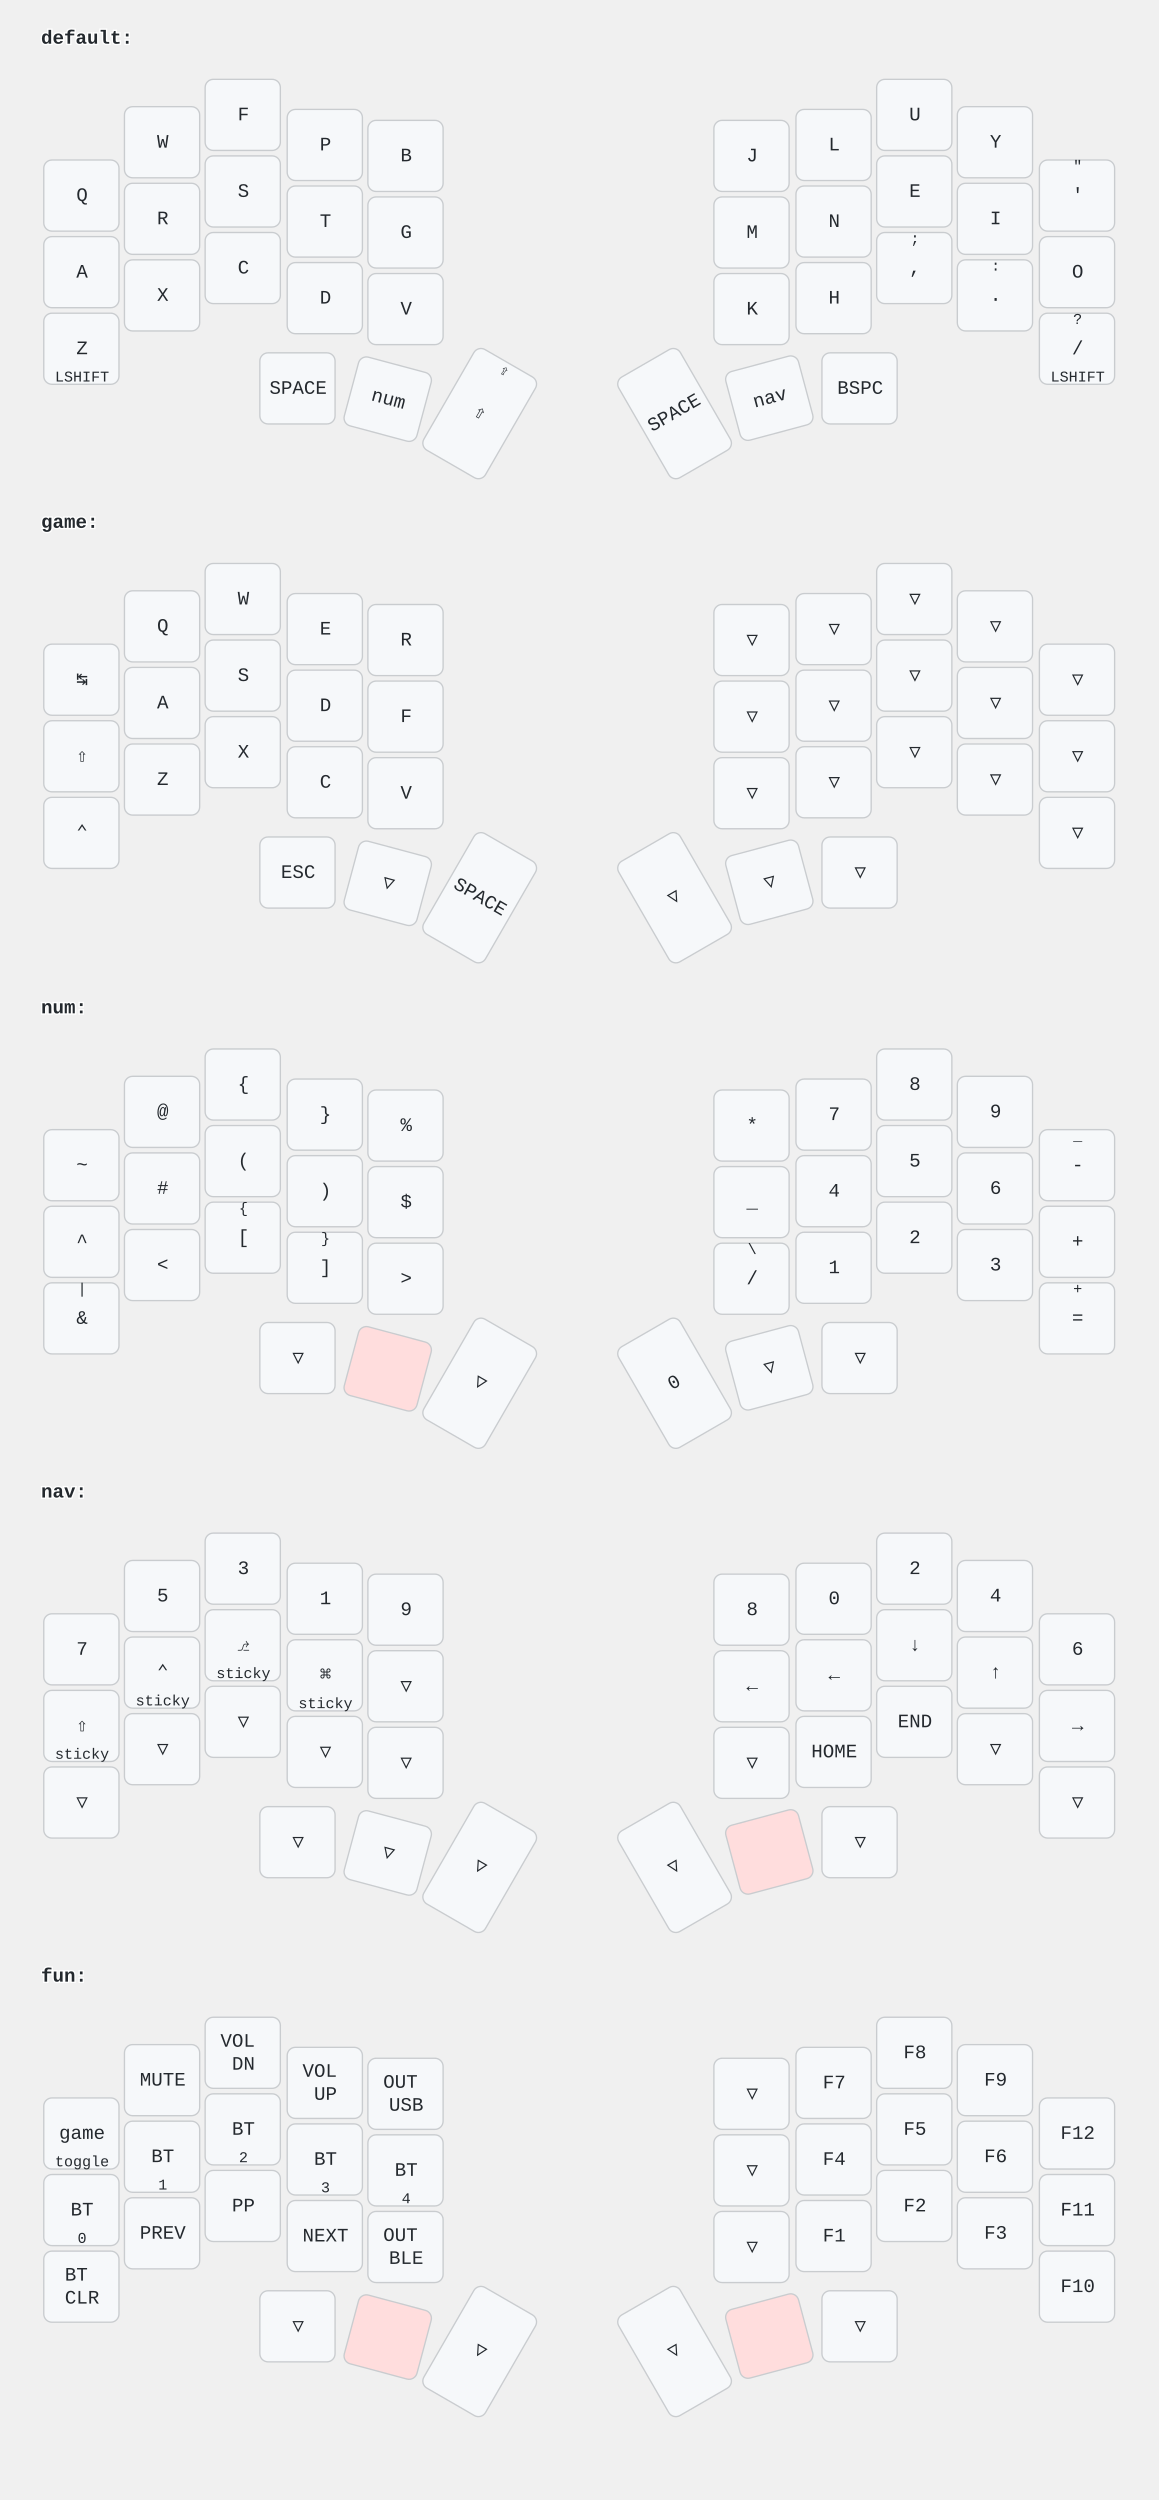
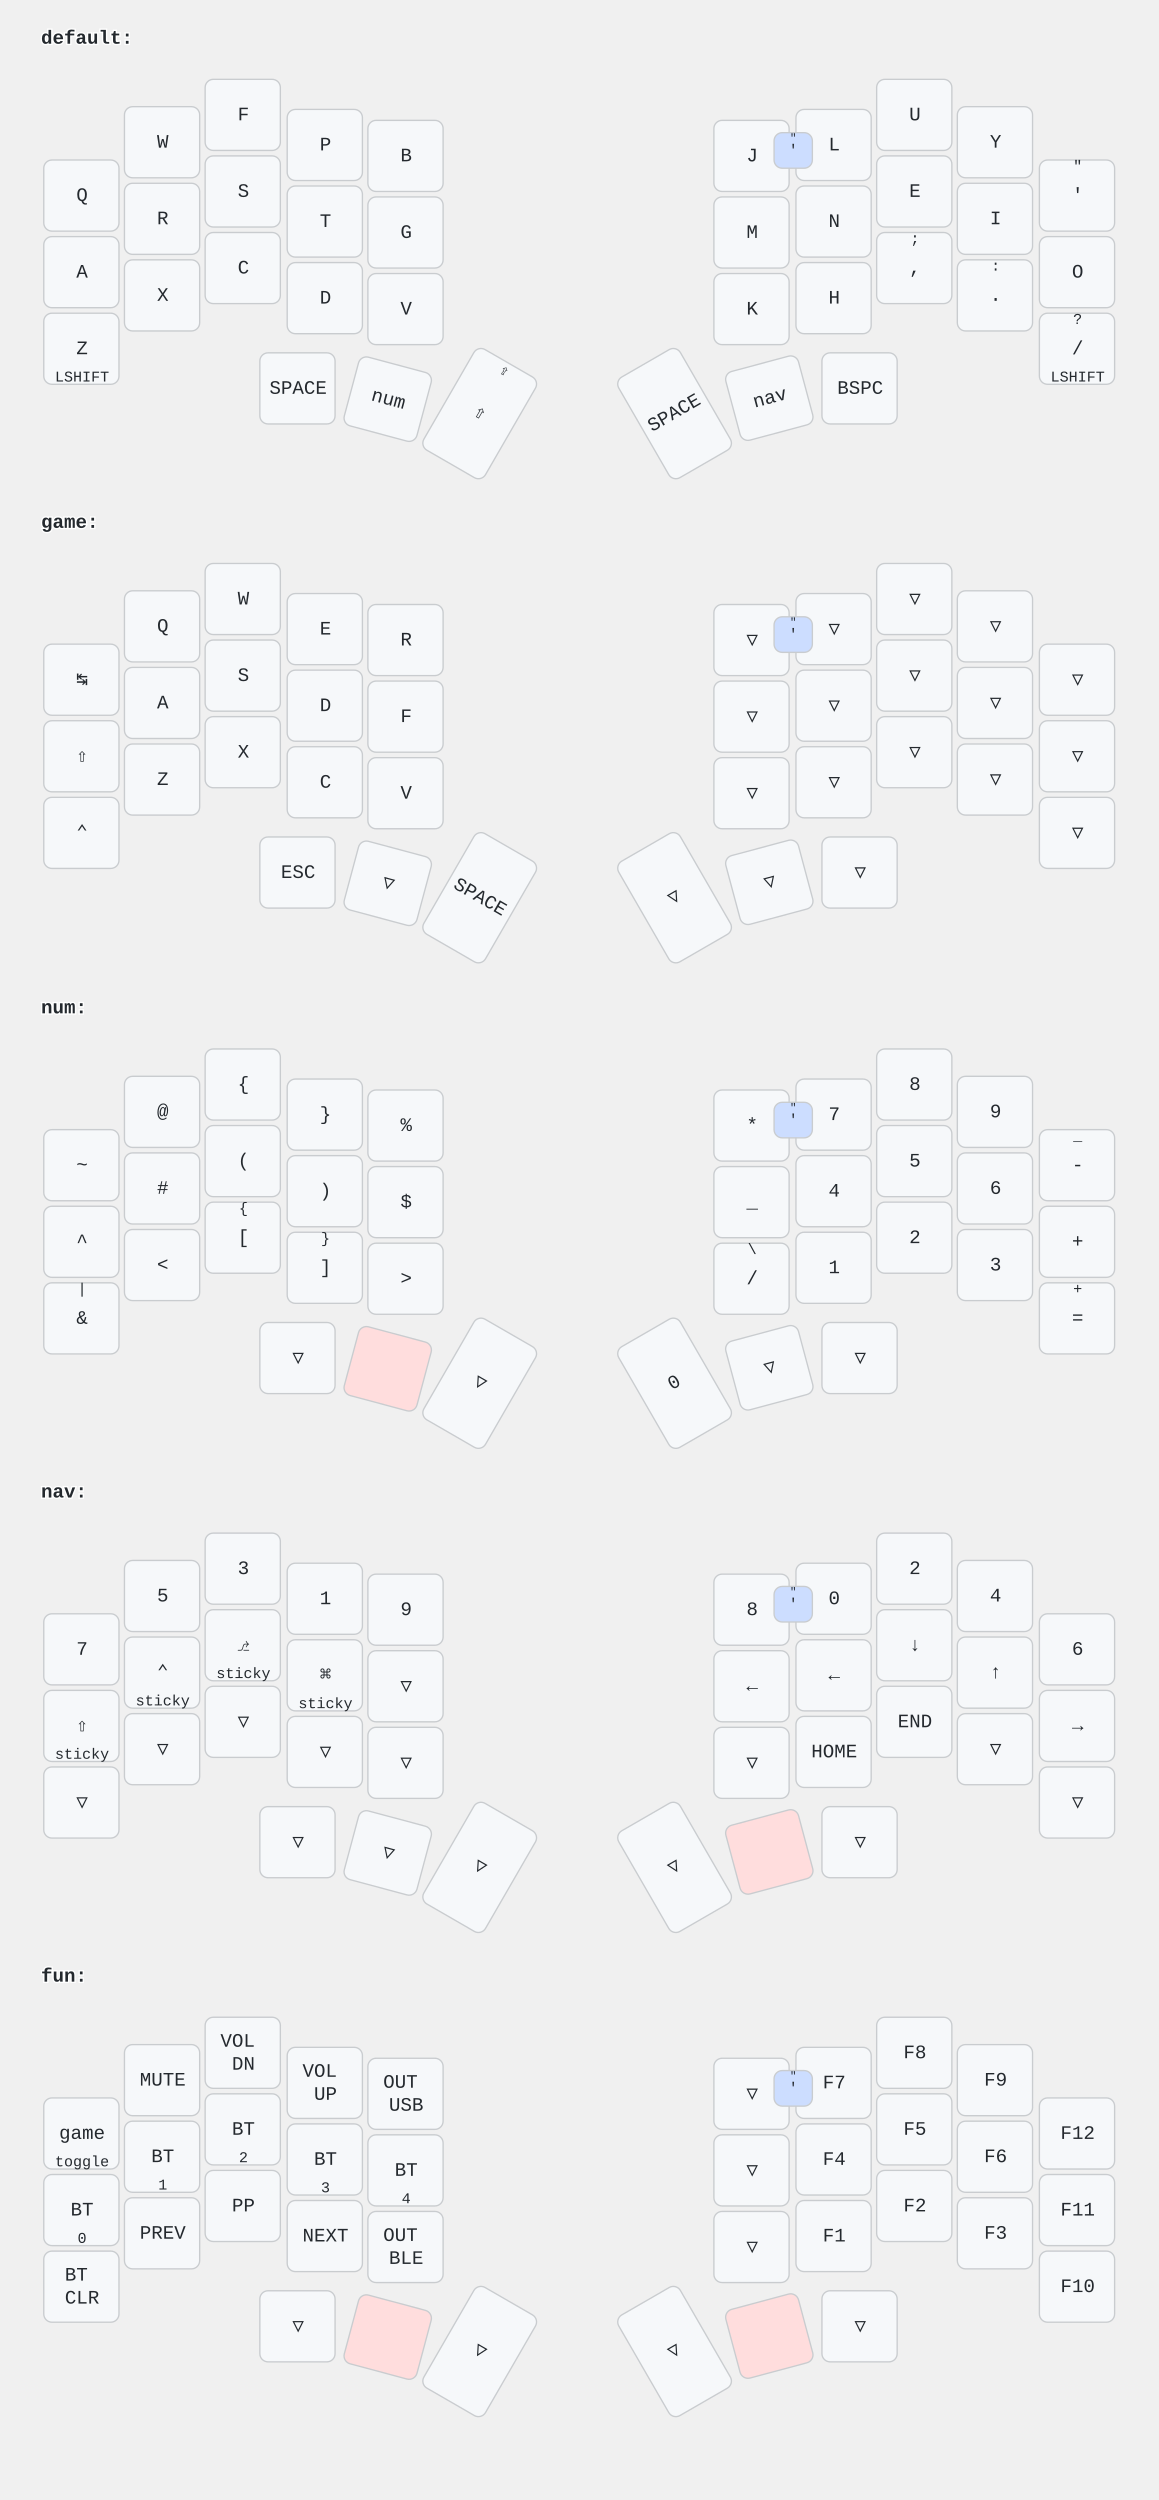
<svg xmlns="http://www.w3.org/2000/svg" width="847" height="1828" viewBox="0 0 847 1828" class="keymap">
  <style>/* font and background color specifications */
svg {
    font-family: SFMono-Regular,Consolas,Liberation Mono,Menlo,monospace;
    font-size: 14px;
    font-kerning: normal;
    text-rendering: optimizeLegibility;
    fill: #24292e;
}

/* default key styling */
rect {
    fill: #f6f8fa;
    stroke: #c9cccf;
    stroke-width: 1;
}

/* color accent for combo boxes */
rect.combo {
    fill: #cdf;
}

/* color accent for held keys */
rect.held, rect.combo.held {
    fill: #fdd;
}

/* color accent for ghost (optional) keys */
rect.ghost, rect.combo.ghost {
    fill: #ddd;
}

text {
    text-anchor: middle;
    dominant-baseline: middle;
}

/* styling for layer labels */
text.label {
    font-weight: bold;
    text-anchor: start;
    stroke: white;
    stroke-width: 2;
    paint-order: stroke;
}

/* styling for combo tap, and key hold/shifted label text */
text.combo, text.hold, text.shifted {
    font-size: 11px;
}

text.hold {
    text-anchor: middle;
    dominant-baseline: auto;
}

text.shifted {
    text-anchor: middle;
    dominant-baseline: hanging;
}

/* styling for hold/shifted label text in combo box */
text.combo.hold, text.combo.shifted {
    font-size: 8px;
}

/* styling for combo dendrons */
path {
    stroke-width: 1;
    stroke: gray;
    fill: none;
}
</style>
  <g transform="translate(30, 0)" class="layer-default">
    <text x="0" y="28" class="label" id="default">default:</text>
    <g transform="translate(0, 56)">
      <g transform="translate(30, 87)" class="key keypos-0">
        <rect rx="6" ry="6" x="-28" y="-26" width="55" height="52" class="key" />
        <text x="0" y="0" class="key tap">Q</text>
      </g>
      <g transform="translate(89, 48)" class="key keypos-1">
        <rect rx="6" ry="6" x="-28" y="-26" width="55" height="52" class="key" />
        <text x="0" y="0" class="key tap">W</text>
      </g>
      <g transform="translate(148, 28)" class="key keypos-2">
        <rect rx="6" ry="6" x="-28" y="-26" width="55" height="52" class="key" />
        <text x="0" y="0" class="key tap">F</text>
      </g>
      <g transform="translate(208, 50)" class="key keypos-3">
        <rect rx="6" ry="6" x="-28" y="-26" width="55" height="52" class="key" />
        <text x="0" y="0" class="key tap">P</text>
      </g>
      <g transform="translate(267, 58)" class="key keypos-4">
        <rect rx="6" ry="6" x="-28" y="-26" width="55" height="52" class="key" />
        <text x="0" y="0" class="key tap">B</text>
      </g>
      <g transform="translate(520, 58)" class="key keypos-5">
        <rect rx="6" ry="6" x="-28" y="-26" width="55" height="52" class="key" />
        <text x="0" y="0" class="key tap">J</text>
      </g>
      <g transform="translate(580, 50)" class="key keypos-6">
        <rect rx="6" ry="6" x="-28" y="-26" width="55" height="52" class="key" />
        <text x="0" y="0" class="key tap">L</text>
      </g>
      <g transform="translate(639, 28)" class="key keypos-7">
        <rect rx="6" ry="6" x="-28" y="-26" width="55" height="52" class="key" />
        <text x="0" y="0" class="key tap">U</text>
      </g>
      <g transform="translate(698, 48)" class="key keypos-8">
        <rect rx="6" ry="6" x="-28" y="-26" width="55" height="52" class="key" />
        <text x="0" y="0" class="key tap">Y</text>
      </g>
      <g transform="translate(758, 87)" class="key keypos-9">
        <rect rx="6" ry="6" x="-28" y="-26" width="55" height="52" class="key" />
        <text x="0" y="0" class="key tap">'</text>
        <text x="0" y="-24" class="key shifted">"</text>
      </g>
      <g transform="translate(30, 143)" class="key keypos-10">
        <rect rx="6" ry="6" x="-28" y="-26" width="55" height="52" class="key" />
        <text x="0" y="0" class="key tap">A</text>
      </g>
      <g transform="translate(89, 104)" class="key keypos-11">
        <rect rx="6" ry="6" x="-28" y="-26" width="55" height="52" class="key" />
        <text x="0" y="0" class="key tap">R</text>
      </g>
      <g transform="translate(148, 84)" class="key keypos-12">
        <rect rx="6" ry="6" x="-28" y="-26" width="55" height="52" class="key" />
        <text x="0" y="0" class="key tap">S</text>
      </g>
      <g transform="translate(208, 106)" class="key keypos-13">
        <rect rx="6" ry="6" x="-28" y="-26" width="55" height="52" class="key" />
        <text x="0" y="0" class="key tap">T</text>
      </g>
      <g transform="translate(267, 114)" class="key keypos-14">
        <rect rx="6" ry="6" x="-28" y="-26" width="55" height="52" class="key" />
        <text x="0" y="0" class="key tap">G</text>
      </g>
      <g transform="translate(520, 114)" class="key keypos-15">
        <rect rx="6" ry="6" x="-28" y="-26" width="55" height="52" class="key" />
        <text x="0" y="0" class="key tap">M</text>
      </g>
      <g transform="translate(580, 106)" class="key keypos-16">
        <rect rx="6" ry="6" x="-28" y="-26" width="55" height="52" class="key" />
        <text x="0" y="0" class="key tap">N</text>
      </g>
      <g transform="translate(639, 84)" class="key keypos-17">
        <rect rx="6" ry="6" x="-28" y="-26" width="55" height="52" class="key" />
        <text x="0" y="0" class="key tap">E</text>
      </g>
      <g transform="translate(698, 104)" class="key keypos-18">
        <rect rx="6" ry="6" x="-28" y="-26" width="55" height="52" class="key" />
        <text x="0" y="0" class="key tap">I</text>
      </g>
      <g transform="translate(758, 143)" class="key keypos-19">
        <rect rx="6" ry="6" x="-28" y="-26" width="55" height="52" class="key" />
        <text x="0" y="0" class="key tap">O</text>
      </g>
      <g transform="translate(30, 199)" class="key keypos-20">
        <rect rx="6" ry="6" x="-28" y="-26" width="55" height="52" class="key" />
        <text x="0" y="0" class="key tap">Z</text>
        <text x="0" y="24" class="key hold">LSHIFT</text>
      </g>
      <g transform="translate(89, 160)" class="key keypos-21">
        <rect rx="6" ry="6" x="-28" y="-26" width="55" height="52" class="key" />
        <text x="0" y="0" class="key tap">X</text>
      </g>
      <g transform="translate(148, 140)" class="key keypos-22">
        <rect rx="6" ry="6" x="-28" y="-26" width="55" height="52" class="key" />
        <text x="0" y="0" class="key tap">C</text>
      </g>
      <g transform="translate(208, 162)" class="key keypos-23">
        <rect rx="6" ry="6" x="-28" y="-26" width="55" height="52" class="key" />
        <text x="0" y="0" class="key tap">D</text>
      </g>
      <g transform="translate(267, 170)" class="key keypos-24">
        <rect rx="6" ry="6" x="-28" y="-26" width="55" height="52" class="key" />
        <text x="0" y="0" class="key tap">V</text>
      </g>
      <g transform="translate(520, 170)" class="key keypos-25">
        <rect rx="6" ry="6" x="-28" y="-26" width="55" height="52" class="key" />
        <text x="0" y="0" class="key tap">K</text>
      </g>
      <g transform="translate(580, 162)" class="key keypos-26">
        <rect rx="6" ry="6" x="-28" y="-26" width="55" height="52" class="key" />
        <text x="0" y="0" class="key tap">H</text>
      </g>
      <g transform="translate(639, 140)" class="key keypos-27">
        <rect rx="6" ry="6" x="-28" y="-26" width="55" height="52" class="key" />
        <text x="0" y="0" class="key tap">,</text>
        <text x="0" y="-24" class="key shifted">;</text>
      </g>
      <g transform="translate(698, 160)" class="key keypos-28">
        <rect rx="6" ry="6" x="-28" y="-26" width="55" height="52" class="key" />
        <text x="0" y="0" class="key tap">.</text>
        <text x="0" y="-24" class="key shifted">:</text>
      </g>
      <g transform="translate(758, 199)" class="key keypos-29">
        <rect rx="6" ry="6" x="-28" y="-26" width="55" height="52" class="key" />
        <text x="0" y="0" class="key tap">/</text>
        <text x="0" y="24" class="key hold">LSHIFT</text>
        <text x="0" y="-24" class="key shifted">?</text>
      </g>
      <g transform="translate(188, 228)" class="key keypos-30">
        <rect rx="6" ry="6" x="-28" y="-26" width="55" height="52" class="key" />
        <text x="0" y="0" class="key tap">SPACE</text>
      </g>
      <g transform="translate(254, 236) rotate(15.0)" class="key keypos-31">
        <rect rx="6" ry="6" x="-28" y="-26" width="55" height="52" class="key" />
        <a href="#num">
          <text x="0" y="0" class="key tap layer-activator">num</text>
        </a>
      </g>
      <g transform="translate(321, 246) rotate(30.0)" class="key keypos-32">
        <rect rx="6" ry="6" x="-26" y="-42" width="52" height="85" class="key" />
        <text x="0" y="0" class="key tap">⇧</text>
        <text x="0" y="-40" class="key shifted">⇪</text>
      </g>
      <g transform="translate(463, 246) rotate(-30.0)" class="key keypos-33">
        <rect rx="6" ry="6" x="-26" y="-42" width="52" height="85" class="key" />
        <text x="0" y="0" class="key tap">SPACE</text>
      </g>
      <g transform="translate(533, 235) rotate(-15.0)" class="key keypos-34">
        <rect rx="6" ry="6" x="-28" y="-26" width="55" height="52" class="key" />
        <a href="#nav">
          <text x="0" y="0" class="key tap layer-activator">nav</text>
        </a>
      </g>
      <g transform="translate(599, 228)" class="key keypos-35">
        <rect rx="6" ry="6" x="-28" y="-26" width="55" height="52" class="key" />
        <text x="0" y="0" class="key tap">BSPC</text>
      </g>
+       <g class="combo combopos-0">
+         <rect rx="6" ry="6" x="536" y="41" width="28" height="26" class="combo" />
+         <text x="550" y="54" class="combo tap">'</text>
+         <text x="550" y="43" class="combo shifted">"</text>
+       </g>
    </g>
  </g>
  <g transform="translate(30, 354)" class="layer-game">
    <text x="0" y="28" class="label" id="game">game:</text>
    <g transform="translate(0, 56)">
      <g transform="translate(30, 87)" class="key keypos-0">
        <rect rx="6" ry="6" x="-28" y="-26" width="55" height="52" class="key" />
        <text x="0" y="0" class="key tap">↹</text>
      </g>
      <g transform="translate(89, 48)" class="key keypos-1">
        <rect rx="6" ry="6" x="-28" y="-26" width="55" height="52" class="key" />
        <text x="0" y="0" class="key tap">Q</text>
      </g>
      <g transform="translate(148, 28)" class="key keypos-2">
        <rect rx="6" ry="6" x="-28" y="-26" width="55" height="52" class="key" />
        <text x="0" y="0" class="key tap">W</text>
      </g>
      <g transform="translate(208, 50)" class="key keypos-3">
        <rect rx="6" ry="6" x="-28" y="-26" width="55" height="52" class="key" />
        <text x="0" y="0" class="key tap">E</text>
      </g>
      <g transform="translate(267, 58)" class="key keypos-4">
        <rect rx="6" ry="6" x="-28" y="-26" width="55" height="52" class="key" />
        <text x="0" y="0" class="key tap">R</text>
      </g>
      <g transform="translate(520, 58)" class="key trans keypos-5">
        <rect rx="6" ry="6" x="-28" y="-26" width="55" height="52" class="key trans" />
        <text x="0" y="0" class="key trans tap">▽</text>
      </g>
      <g transform="translate(580, 50)" class="key trans keypos-6">
        <rect rx="6" ry="6" x="-28" y="-26" width="55" height="52" class="key trans" />
        <text x="0" y="0" class="key trans tap">▽</text>
      </g>
      <g transform="translate(639, 28)" class="key trans keypos-7">
        <rect rx="6" ry="6" x="-28" y="-26" width="55" height="52" class="key trans" />
        <text x="0" y="0" class="key trans tap">▽</text>
      </g>
      <g transform="translate(698, 48)" class="key trans keypos-8">
        <rect rx="6" ry="6" x="-28" y="-26" width="55" height="52" class="key trans" />
        <text x="0" y="0" class="key trans tap">▽</text>
      </g>
      <g transform="translate(758, 87)" class="key trans keypos-9">
        <rect rx="6" ry="6" x="-28" y="-26" width="55" height="52" class="key trans" />
        <text x="0" y="0" class="key trans tap">▽</text>
      </g>
      <g transform="translate(30, 143)" class="key keypos-10">
        <rect rx="6" ry="6" x="-28" y="-26" width="55" height="52" class="key" />
        <text x="0" y="0" class="key tap">⇧</text>
      </g>
      <g transform="translate(89, 104)" class="key keypos-11">
        <rect rx="6" ry="6" x="-28" y="-26" width="55" height="52" class="key" />
        <text x="0" y="0" class="key tap">A</text>
      </g>
      <g transform="translate(148, 84)" class="key keypos-12">
        <rect rx="6" ry="6" x="-28" y="-26" width="55" height="52" class="key" />
        <text x="0" y="0" class="key tap">S</text>
      </g>
      <g transform="translate(208, 106)" class="key keypos-13">
        <rect rx="6" ry="6" x="-28" y="-26" width="55" height="52" class="key" />
        <text x="0" y="0" class="key tap">D</text>
      </g>
      <g transform="translate(267, 114)" class="key keypos-14">
        <rect rx="6" ry="6" x="-28" y="-26" width="55" height="52" class="key" />
        <text x="0" y="0" class="key tap">F</text>
      </g>
      <g transform="translate(520, 114)" class="key trans keypos-15">
        <rect rx="6" ry="6" x="-28" y="-26" width="55" height="52" class="key trans" />
        <text x="0" y="0" class="key trans tap">▽</text>
      </g>
      <g transform="translate(580, 106)" class="key trans keypos-16">
        <rect rx="6" ry="6" x="-28" y="-26" width="55" height="52" class="key trans" />
        <text x="0" y="0" class="key trans tap">▽</text>
      </g>
      <g transform="translate(639, 84)" class="key trans keypos-17">
        <rect rx="6" ry="6" x="-28" y="-26" width="55" height="52" class="key trans" />
        <text x="0" y="0" class="key trans tap">▽</text>
      </g>
      <g transform="translate(698, 104)" class="key trans keypos-18">
        <rect rx="6" ry="6" x="-28" y="-26" width="55" height="52" class="key trans" />
        <text x="0" y="0" class="key trans tap">▽</text>
      </g>
      <g transform="translate(758, 143)" class="key trans keypos-19">
        <rect rx="6" ry="6" x="-28" y="-26" width="55" height="52" class="key trans" />
        <text x="0" y="0" class="key trans tap">▽</text>
      </g>
      <g transform="translate(30, 199)" class="key keypos-20">
        <rect rx="6" ry="6" x="-28" y="-26" width="55" height="52" class="key" />
        <text x="0" y="0" class="key tap">⌃</text>
      </g>
      <g transform="translate(89, 160)" class="key keypos-21">
        <rect rx="6" ry="6" x="-28" y="-26" width="55" height="52" class="key" />
        <text x="0" y="0" class="key tap">Z</text>
      </g>
      <g transform="translate(148, 140)" class="key keypos-22">
        <rect rx="6" ry="6" x="-28" y="-26" width="55" height="52" class="key" />
        <text x="0" y="0" class="key tap">X</text>
      </g>
      <g transform="translate(208, 162)" class="key keypos-23">
        <rect rx="6" ry="6" x="-28" y="-26" width="55" height="52" class="key" />
        <text x="0" y="0" class="key tap">C</text>
      </g>
      <g transform="translate(267, 170)" class="key keypos-24">
        <rect rx="6" ry="6" x="-28" y="-26" width="55" height="52" class="key" />
        <text x="0" y="0" class="key tap">V</text>
      </g>
      <g transform="translate(520, 170)" class="key trans keypos-25">
        <rect rx="6" ry="6" x="-28" y="-26" width="55" height="52" class="key trans" />
        <text x="0" y="0" class="key trans tap">▽</text>
      </g>
      <g transform="translate(580, 162)" class="key trans keypos-26">
        <rect rx="6" ry="6" x="-28" y="-26" width="55" height="52" class="key trans" />
        <text x="0" y="0" class="key trans tap">▽</text>
      </g>
      <g transform="translate(639, 140)" class="key trans keypos-27">
        <rect rx="6" ry="6" x="-28" y="-26" width="55" height="52" class="key trans" />
        <text x="0" y="0" class="key trans tap">▽</text>
      </g>
      <g transform="translate(698, 160)" class="key trans keypos-28">
        <rect rx="6" ry="6" x="-28" y="-26" width="55" height="52" class="key trans" />
        <text x="0" y="0" class="key trans tap">▽</text>
      </g>
      <g transform="translate(758, 199)" class="key trans keypos-29">
        <rect rx="6" ry="6" x="-28" y="-26" width="55" height="52" class="key trans" />
        <text x="0" y="0" class="key trans tap">▽</text>
      </g>
      <g transform="translate(188, 228)" class="key keypos-30">
        <rect rx="6" ry="6" x="-28" y="-26" width="55" height="52" class="key" />
        <text x="0" y="0" class="key tap">ESC</text>
      </g>
      <g transform="translate(254, 236) rotate(15.0)" class="key trans keypos-31">
        <rect rx="6" ry="6" x="-28" y="-26" width="55" height="52" class="key trans" />
        <text x="0" y="0" class="key trans tap">▽</text>
      </g>
      <g transform="translate(321, 246) rotate(30.0)" class="key keypos-32">
        <rect rx="6" ry="6" x="-26" y="-42" width="52" height="85" class="key" />
        <text x="0" y="0" class="key tap">SPACE</text>
      </g>
      <g transform="translate(463, 246) rotate(-30.0)" class="key trans keypos-33">
        <rect rx="6" ry="6" x="-26" y="-42" width="52" height="85" class="key trans" />
        <text x="0" y="0" class="key trans tap">▽</text>
      </g>
      <g transform="translate(533, 235) rotate(-15.0)" class="key trans keypos-34">
        <rect rx="6" ry="6" x="-28" y="-26" width="55" height="52" class="key trans" />
        <text x="0" y="0" class="key trans tap">▽</text>
      </g>
      <g transform="translate(599, 228)" class="key trans keypos-35">
        <rect rx="6" ry="6" x="-28" y="-26" width="55" height="52" class="key trans" />
        <text x="0" y="0" class="key trans tap">▽</text>
      </g>
+       <g class="combo combopos-0">
+         <rect rx="6" ry="6" x="536" y="41" width="28" height="26" class="combo" />
+         <text x="550" y="54" class="combo tap">'</text>
+         <text x="550" y="43" class="combo shifted">"</text>
+       </g>
    </g>
  </g>
  <g transform="translate(30, 709)" class="layer-num">
    <text x="0" y="28" class="label" id="num">num:</text>
    <g transform="translate(0, 56)">
      <g transform="translate(30, 87)" class="key keypos-0">
        <rect rx="6" ry="6" x="-28" y="-26" width="55" height="52" class="key" />
        <text x="0" y="0" class="key tap">~</text>
      </g>
      <g transform="translate(89, 48)" class="key keypos-1">
        <rect rx="6" ry="6" x="-28" y="-26" width="55" height="52" class="key" />
        <text x="0" y="0" class="key tap">@</text>
      </g>
      <g transform="translate(148, 28)" class="key keypos-2">
        <rect rx="6" ry="6" x="-28" y="-26" width="55" height="52" class="key" />
        <text x="0" y="0" class="key tap">{</text>
      </g>
      <g transform="translate(208, 50)" class="key keypos-3">
        <rect rx="6" ry="6" x="-28" y="-26" width="55" height="52" class="key" />
        <text x="0" y="0" class="key tap">}</text>
      </g>
      <g transform="translate(267, 58)" class="key keypos-4">
        <rect rx="6" ry="6" x="-28" y="-26" width="55" height="52" class="key" />
        <text x="0" y="0" class="key tap">%</text>
      </g>
      <g transform="translate(520, 58)" class="key keypos-5">
        <rect rx="6" ry="6" x="-28" y="-26" width="55" height="52" class="key" />
        <text x="0" y="0" class="key tap">*</text>
      </g>
      <g transform="translate(580, 50)" class="key keypos-6">
        <rect rx="6" ry="6" x="-28" y="-26" width="55" height="52" class="key" />
        <text x="0" y="0" class="key tap">7</text>
      </g>
      <g transform="translate(639, 28)" class="key keypos-7">
        <rect rx="6" ry="6" x="-28" y="-26" width="55" height="52" class="key" />
        <text x="0" y="0" class="key tap">8</text>
      </g>
      <g transform="translate(698, 48)" class="key keypos-8">
        <rect rx="6" ry="6" x="-28" y="-26" width="55" height="52" class="key" />
        <text x="0" y="0" class="key tap">9</text>
      </g>
      <g transform="translate(758, 87)" class="key keypos-9">
        <rect rx="6" ry="6" x="-28" y="-26" width="55" height="52" class="key" />
        <text x="0" y="0" class="key tap">-</text>
        <text x="0" y="-24" class="key shifted">_</text>
      </g>
      <g transform="translate(30, 143)" class="key keypos-10">
        <rect rx="6" ry="6" x="-28" y="-26" width="55" height="52" class="key" />
        <text x="0" y="0" class="key tap">^</text>
      </g>
      <g transform="translate(89, 104)" class="key keypos-11">
        <rect rx="6" ry="6" x="-28" y="-26" width="55" height="52" class="key" />
        <text x="0" y="0" class="key tap">#</text>
      </g>
      <g transform="translate(148, 84)" class="key keypos-12">
        <rect rx="6" ry="6" x="-28" y="-26" width="55" height="52" class="key" />
        <text x="0" y="0" class="key tap">(</text>
      </g>
      <g transform="translate(208, 106)" class="key keypos-13">
        <rect rx="6" ry="6" x="-28" y="-26" width="55" height="52" class="key" />
        <text x="0" y="0" class="key tap">)</text>
      </g>
      <g transform="translate(267, 114)" class="key keypos-14">
        <rect rx="6" ry="6" x="-28" y="-26" width="55" height="52" class="key" />
        <text x="0" y="0" class="key tap">$</text>
      </g>
      <g transform="translate(520, 114)" class="key keypos-15">
        <rect rx="6" ry="6" x="-28" y="-26" width="55" height="52" class="key" />
        <text x="0" y="0" class="key tap">_</text>
      </g>
      <g transform="translate(580, 106)" class="key keypos-16">
        <rect rx="6" ry="6" x="-28" y="-26" width="55" height="52" class="key" />
        <text x="0" y="0" class="key tap">4</text>
      </g>
      <g transform="translate(639, 84)" class="key keypos-17">
        <rect rx="6" ry="6" x="-28" y="-26" width="55" height="52" class="key" />
        <text x="0" y="0" class="key tap">5</text>
      </g>
      <g transform="translate(698, 104)" class="key keypos-18">
        <rect rx="6" ry="6" x="-28" y="-26" width="55" height="52" class="key" />
        <text x="0" y="0" class="key tap">6</text>
      </g>
      <g transform="translate(758, 143)" class="key keypos-19">
        <rect rx="6" ry="6" x="-28" y="-26" width="55" height="52" class="key" />
        <text x="0" y="0" class="key tap">+</text>
      </g>
      <g transform="translate(30, 199)" class="key keypos-20">
        <rect rx="6" ry="6" x="-28" y="-26" width="55" height="52" class="key" />
        <text x="0" y="0" class="key tap">&amp;</text>
        <text x="0" y="-24" class="key shifted">|</text>
      </g>
      <g transform="translate(89, 160)" class="key keypos-21">
        <rect rx="6" ry="6" x="-28" y="-26" width="55" height="52" class="key" />
        <text x="0" y="0" class="key tap">&lt;</text>
      </g>
      <g transform="translate(148, 140)" class="key keypos-22">
        <rect rx="6" ry="6" x="-28" y="-26" width="55" height="52" class="key" />
        <text x="0" y="0" class="key tap">[</text>
        <text x="0" y="-24" class="key shifted">{</text>
      </g>
      <g transform="translate(208, 162)" class="key keypos-23">
        <rect rx="6" ry="6" x="-28" y="-26" width="55" height="52" class="key" />
        <text x="0" y="0" class="key tap">]</text>
        <text x="0" y="-24" class="key shifted">}</text>
      </g>
      <g transform="translate(267, 170)" class="key keypos-24">
        <rect rx="6" ry="6" x="-28" y="-26" width="55" height="52" class="key" />
        <text x="0" y="0" class="key tap">&gt;</text>
      </g>
      <g transform="translate(520, 170)" class="key keypos-25">
        <rect rx="6" ry="6" x="-28" y="-26" width="55" height="52" class="key" />
        <text x="0" y="0" class="key tap">/</text>
        <text x="0" y="-24" class="key shifted">\</text>
      </g>
      <g transform="translate(580, 162)" class="key keypos-26">
        <rect rx="6" ry="6" x="-28" y="-26" width="55" height="52" class="key" />
        <text x="0" y="0" class="key tap">1</text>
      </g>
      <g transform="translate(639, 140)" class="key keypos-27">
        <rect rx="6" ry="6" x="-28" y="-26" width="55" height="52" class="key" />
        <text x="0" y="0" class="key tap">2</text>
      </g>
      <g transform="translate(698, 160)" class="key keypos-28">
        <rect rx="6" ry="6" x="-28" y="-26" width="55" height="52" class="key" />
        <text x="0" y="0" class="key tap">3</text>
      </g>
      <g transform="translate(758, 199)" class="key keypos-29">
        <rect rx="6" ry="6" x="-28" y="-26" width="55" height="52" class="key" />
        <text x="0" y="0" class="key tap">=</text>
        <text x="0" y="-24" class="key shifted">+</text>
      </g>
      <g transform="translate(188, 228)" class="key trans keypos-30">
        <rect rx="6" ry="6" x="-28" y="-26" width="55" height="52" class="key trans" />
        <text x="0" y="0" class="key trans tap">▽</text>
      </g>
      <g transform="translate(254, 236) rotate(15.0)" class="key held keypos-31">
        <rect rx="6" ry="6" x="-28" y="-26" width="55" height="52" class="key held" />
      </g>
      <g transform="translate(321, 246) rotate(30.0)" class="key trans keypos-32">
        <rect rx="6" ry="6" x="-26" y="-42" width="52" height="85" class="key trans" />
        <text x="0" y="0" class="key trans tap">▽</text>
      </g>
      <g transform="translate(463, 246) rotate(-30.0)" class="key keypos-33">
        <rect rx="6" ry="6" x="-26" y="-42" width="52" height="85" class="key" />
        <text x="0" y="0" class="key tap">0</text>
      </g>
      <g transform="translate(533, 235) rotate(-15.0)" class="key trans keypos-34">
        <rect rx="6" ry="6" x="-28" y="-26" width="55" height="52" class="key trans" />
        <text x="0" y="0" class="key trans tap">▽</text>
      </g>
      <g transform="translate(599, 228)" class="key trans keypos-35">
        <rect rx="6" ry="6" x="-28" y="-26" width="55" height="52" class="key trans" />
        <text x="0" y="0" class="key trans tap">▽</text>
      </g>
+       <g class="combo combopos-0">
+         <rect rx="6" ry="6" x="536" y="41" width="28" height="26" class="combo" />
+         <text x="550" y="54" class="combo tap">'</text>
+         <text x="550" y="43" class="combo shifted">"</text>
+       </g>
    </g>
  </g>
  <g transform="translate(30, 1063)" class="layer-nav">
    <text x="0" y="28" class="label" id="nav">nav:</text>
    <g transform="translate(0, 56)">
      <g transform="translate(30, 87)" class="key keypos-0">
        <rect rx="6" ry="6" x="-28" y="-26" width="55" height="52" class="key" />
        <text x="0" y="0" class="key tap">7</text>
      </g>
      <g transform="translate(89, 48)" class="key keypos-1">
        <rect rx="6" ry="6" x="-28" y="-26" width="55" height="52" class="key" />
        <text x="0" y="0" class="key tap">5</text>
      </g>
      <g transform="translate(148, 28)" class="key keypos-2">
        <rect rx="6" ry="6" x="-28" y="-26" width="55" height="52" class="key" />
        <text x="0" y="0" class="key tap">3</text>
      </g>
      <g transform="translate(208, 50)" class="key keypos-3">
        <rect rx="6" ry="6" x="-28" y="-26" width="55" height="52" class="key" />
        <text x="0" y="0" class="key tap">1</text>
      </g>
      <g transform="translate(267, 58)" class="key keypos-4">
        <rect rx="6" ry="6" x="-28" y="-26" width="55" height="52" class="key" />
        <text x="0" y="0" class="key tap">9</text>
      </g>
      <g transform="translate(520, 58)" class="key keypos-5">
        <rect rx="6" ry="6" x="-28" y="-26" width="55" height="52" class="key" />
        <text x="0" y="0" class="key tap">8</text>
      </g>
      <g transform="translate(580, 50)" class="key keypos-6">
        <rect rx="6" ry="6" x="-28" y="-26" width="55" height="52" class="key" />
        <text x="0" y="0" class="key tap">0</text>
      </g>
      <g transform="translate(639, 28)" class="key keypos-7">
        <rect rx="6" ry="6" x="-28" y="-26" width="55" height="52" class="key" />
        <text x="0" y="0" class="key tap">2</text>
      </g>
      <g transform="translate(698, 48)" class="key keypos-8">
        <rect rx="6" ry="6" x="-28" y="-26" width="55" height="52" class="key" />
        <text x="0" y="0" class="key tap">4</text>
      </g>
      <g transform="translate(758, 87)" class="key keypos-9">
        <rect rx="6" ry="6" x="-28" y="-26" width="55" height="52" class="key" />
        <text x="0" y="0" class="key tap">6</text>
      </g>
      <g transform="translate(30, 143)" class="key keypos-10">
        <rect rx="6" ry="6" x="-28" y="-26" width="55" height="52" class="key" />
        <text x="0" y="0" class="key tap">⇧</text>
        <text x="0" y="24" class="key hold">sticky</text>
      </g>
      <g transform="translate(89, 104)" class="key keypos-11">
        <rect rx="6" ry="6" x="-28" y="-26" width="55" height="52" class="key" />
        <text x="0" y="0" class="key tap">⌃</text>
        <text x="0" y="24" class="key hold">sticky</text>
      </g>
      <g transform="translate(148, 84)" class="key keypos-12">
        <rect rx="6" ry="6" x="-28" y="-26" width="55" height="52" class="key" />
        <text x="0" y="0" class="key tap">⎇</text>
        <text x="0" y="24" class="key hold">sticky</text>
      </g>
      <g transform="translate(208, 106)" class="key keypos-13">
        <rect rx="6" ry="6" x="-28" y="-26" width="55" height="52" class="key" />
        <text x="0" y="0" class="key tap">⌘</text>
        <text x="0" y="24" class="key hold">sticky</text>
      </g>
      <g transform="translate(267, 114)" class="key trans keypos-14">
        <rect rx="6" ry="6" x="-28" y="-26" width="55" height="52" class="key trans" />
        <text x="0" y="0" class="key trans tap">▽</text>
      </g>
      <g transform="translate(520, 114)" class="key keypos-15">
        <rect rx="6" ry="6" x="-28" y="-26" width="55" height="52" class="key" />
        <text x="0" y="0" class="key tap">←</text>
      </g>
      <g transform="translate(580, 106)" class="key keypos-16">
        <rect rx="6" ry="6" x="-28" y="-26" width="55" height="52" class="key" />
        <text x="0" y="0" class="key tap">←</text>
      </g>
      <g transform="translate(639, 84)" class="key keypos-17">
        <rect rx="6" ry="6" x="-28" y="-26" width="55" height="52" class="key" />
        <text x="0" y="0" class="key tap">↓</text>
      </g>
      <g transform="translate(698, 104)" class="key keypos-18">
        <rect rx="6" ry="6" x="-28" y="-26" width="55" height="52" class="key" />
        <text x="0" y="0" class="key tap">↑</text>
      </g>
      <g transform="translate(758, 143)" class="key keypos-19">
        <rect rx="6" ry="6" x="-28" y="-26" width="55" height="52" class="key" />
        <text x="0" y="0" class="key tap">→</text>
      </g>
      <g transform="translate(30, 199)" class="key trans keypos-20">
        <rect rx="6" ry="6" x="-28" y="-26" width="55" height="52" class="key trans" />
        <text x="0" y="0" class="key trans tap">▽</text>
      </g>
      <g transform="translate(89, 160)" class="key trans keypos-21">
        <rect rx="6" ry="6" x="-28" y="-26" width="55" height="52" class="key trans" />
        <text x="0" y="0" class="key trans tap">▽</text>
      </g>
      <g transform="translate(148, 140)" class="key trans keypos-22">
        <rect rx="6" ry="6" x="-28" y="-26" width="55" height="52" class="key trans" />
        <text x="0" y="0" class="key trans tap">▽</text>
      </g>
      <g transform="translate(208, 162)" class="key trans keypos-23">
        <rect rx="6" ry="6" x="-28" y="-26" width="55" height="52" class="key trans" />
        <text x="0" y="0" class="key trans tap">▽</text>
      </g>
      <g transform="translate(267, 170)" class="key trans keypos-24">
        <rect rx="6" ry="6" x="-28" y="-26" width="55" height="52" class="key trans" />
        <text x="0" y="0" class="key trans tap">▽</text>
      </g>
      <g transform="translate(520, 170)" class="key trans keypos-25">
        <rect rx="6" ry="6" x="-28" y="-26" width="55" height="52" class="key trans" />
        <text x="0" y="0" class="key trans tap">▽</text>
      </g>
      <g transform="translate(580, 162)" class="key keypos-26">
        <rect rx="6" ry="6" x="-28" y="-26" width="55" height="52" class="key" />
        <text x="0" y="0" class="key tap">HOME</text>
      </g>
      <g transform="translate(639, 140)" class="key keypos-27">
        <rect rx="6" ry="6" x="-28" y="-26" width="55" height="52" class="key" />
        <text x="0" y="0" class="key tap">END</text>
      </g>
      <g transform="translate(698, 160)" class="key trans keypos-28">
        <rect rx="6" ry="6" x="-28" y="-26" width="55" height="52" class="key trans" />
        <text x="0" y="0" class="key trans tap">▽</text>
      </g>
      <g transform="translate(758, 199)" class="key trans keypos-29">
        <rect rx="6" ry="6" x="-28" y="-26" width="55" height="52" class="key trans" />
        <text x="0" y="0" class="key trans tap">▽</text>
      </g>
      <g transform="translate(188, 228)" class="key trans keypos-30">
        <rect rx="6" ry="6" x="-28" y="-26" width="55" height="52" class="key trans" />
        <text x="0" y="0" class="key trans tap">▽</text>
      </g>
      <g transform="translate(254, 236) rotate(15.0)" class="key trans keypos-31">
        <rect rx="6" ry="6" x="-28" y="-26" width="55" height="52" class="key trans" />
        <text x="0" y="0" class="key trans tap">▽</text>
      </g>
      <g transform="translate(321, 246) rotate(30.0)" class="key trans keypos-32">
        <rect rx="6" ry="6" x="-26" y="-42" width="52" height="85" class="key trans" />
        <text x="0" y="0" class="key trans tap">▽</text>
      </g>
      <g transform="translate(463, 246) rotate(-30.0)" class="key trans keypos-33">
        <rect rx="6" ry="6" x="-26" y="-42" width="52" height="85" class="key trans" />
        <text x="0" y="0" class="key trans tap">▽</text>
      </g>
      <g transform="translate(533, 235) rotate(-15.0)" class="key held keypos-34">
        <rect rx="6" ry="6" x="-28" y="-26" width="55" height="52" class="key held" />
      </g>
      <g transform="translate(599, 228)" class="key trans keypos-35">
        <rect rx="6" ry="6" x="-28" y="-26" width="55" height="52" class="key trans" />
        <text x="0" y="0" class="key trans tap">▽</text>
      </g>
+       <g class="combo combopos-0">
+         <rect rx="6" ry="6" x="536" y="41" width="28" height="26" class="combo" />
+         <text x="550" y="54" class="combo tap">'</text>
+         <text x="550" y="43" class="combo shifted">"</text>
+       </g>
    </g>
  </g>
  <g transform="translate(30, 1417)" class="layer-fun">
    <text x="0" y="28" class="label" id="fun">fun:</text>
    <g transform="translate(0, 56)">
      <g transform="translate(30, 87)" class="key keypos-0">
        <rect rx="6" ry="6" x="-28" y="-26" width="55" height="52" class="key" />
        <a href="#game">
          <text x="0" y="0" class="key tap layer-activator">game</text>
        </a>
        <text x="0" y="24" class="key hold">toggle</text>
      </g>
      <g transform="translate(89, 48)" class="key keypos-1">
        <rect rx="6" ry="6" x="-28" y="-26" width="55" height="52" class="key" />
        <text x="0" y="0" class="key tap">MUTE</text>
      </g>
      <g transform="translate(148, 28)" class="key keypos-2">
        <rect rx="6" ry="6" x="-28" y="-26" width="55" height="52" class="key" />
        <text x="0" y="0" class="key tap">
          <tspan x="0" dy="-0.6em">VOL</tspan>
          <tspan x="0" dy="1.2em">DN</tspan>
        </text>
      </g>
      <g transform="translate(208, 50)" class="key keypos-3">
        <rect rx="6" ry="6" x="-28" y="-26" width="55" height="52" class="key" />
        <text x="0" y="0" class="key tap">
          <tspan x="0" dy="-0.6em">VOL</tspan>
          <tspan x="0" dy="1.2em">UP</tspan>
        </text>
      </g>
      <g transform="translate(267, 58)" class="key keypos-4">
        <rect rx="6" ry="6" x="-28" y="-26" width="55" height="52" class="key" />
        <text x="0" y="0" class="key tap">
          <tspan x="0" dy="-0.6em">OUT</tspan>
          <tspan x="0" dy="1.2em">USB</tspan>
        </text>
      </g>
      <g transform="translate(520, 58)" class="key trans keypos-5">
        <rect rx="6" ry="6" x="-28" y="-26" width="55" height="52" class="key trans" />
        <text x="0" y="0" class="key trans tap">▽</text>
      </g>
      <g transform="translate(580, 50)" class="key keypos-6">
        <rect rx="6" ry="6" x="-28" y="-26" width="55" height="52" class="key" />
        <text x="0" y="0" class="key tap">F7</text>
      </g>
      <g transform="translate(639, 28)" class="key keypos-7">
        <rect rx="6" ry="6" x="-28" y="-26" width="55" height="52" class="key" />
        <text x="0" y="0" class="key tap">F8</text>
      </g>
      <g transform="translate(698, 48)" class="key keypos-8">
        <rect rx="6" ry="6" x="-28" y="-26" width="55" height="52" class="key" />
        <text x="0" y="0" class="key tap">F9</text>
      </g>
      <g transform="translate(758, 87)" class="key keypos-9">
        <rect rx="6" ry="6" x="-28" y="-26" width="55" height="52" class="key" />
        <text x="0" y="0" class="key tap">F12</text>
      </g>
      <g transform="translate(30, 143)" class="key keypos-10">
        <rect rx="6" ry="6" x="-28" y="-26" width="55" height="52" class="key" />
        <text x="0" y="0" class="key tap">BT</text>
        <text x="0" y="24" class="key hold">0</text>
      </g>
      <g transform="translate(89, 104)" class="key keypos-11">
        <rect rx="6" ry="6" x="-28" y="-26" width="55" height="52" class="key" />
        <text x="0" y="0" class="key tap">BT</text>
        <text x="0" y="24" class="key hold">1</text>
      </g>
      <g transform="translate(148, 84)" class="key keypos-12">
        <rect rx="6" ry="6" x="-28" y="-26" width="55" height="52" class="key" />
        <text x="0" y="0" class="key tap">BT</text>
        <text x="0" y="24" class="key hold">2</text>
      </g>
      <g transform="translate(208, 106)" class="key keypos-13">
        <rect rx="6" ry="6" x="-28" y="-26" width="55" height="52" class="key" />
        <text x="0" y="0" class="key tap">BT</text>
        <text x="0" y="24" class="key hold">3</text>
      </g>
      <g transform="translate(267, 114)" class="key keypos-14">
        <rect rx="6" ry="6" x="-28" y="-26" width="55" height="52" class="key" />
        <text x="0" y="0" class="key tap">BT</text>
        <text x="0" y="24" class="key hold">4</text>
      </g>
      <g transform="translate(520, 114)" class="key trans keypos-15">
        <rect rx="6" ry="6" x="-28" y="-26" width="55" height="52" class="key trans" />
        <text x="0" y="0" class="key trans tap">▽</text>
      </g>
      <g transform="translate(580, 106)" class="key keypos-16">
        <rect rx="6" ry="6" x="-28" y="-26" width="55" height="52" class="key" />
        <text x="0" y="0" class="key tap">F4</text>
      </g>
      <g transform="translate(639, 84)" class="key keypos-17">
        <rect rx="6" ry="6" x="-28" y="-26" width="55" height="52" class="key" />
        <text x="0" y="0" class="key tap">F5</text>
      </g>
      <g transform="translate(698, 104)" class="key keypos-18">
        <rect rx="6" ry="6" x="-28" y="-26" width="55" height="52" class="key" />
        <text x="0" y="0" class="key tap">F6</text>
      </g>
      <g transform="translate(758, 143)" class="key keypos-19">
        <rect rx="6" ry="6" x="-28" y="-26" width="55" height="52" class="key" />
        <text x="0" y="0" class="key tap">F11</text>
      </g>
      <g transform="translate(30, 199)" class="key keypos-20">
        <rect rx="6" ry="6" x="-28" y="-26" width="55" height="52" class="key" />
        <text x="0" y="0" class="key tap">
          <tspan x="0" dy="-0.6em">BT</tspan>
          <tspan x="0" dy="1.2em">CLR</tspan>
        </text>
      </g>
      <g transform="translate(89, 160)" class="key keypos-21">
        <rect rx="6" ry="6" x="-28" y="-26" width="55" height="52" class="key" />
        <text x="0" y="0" class="key tap">PREV</text>
      </g>
      <g transform="translate(148, 140)" class="key keypos-22">
        <rect rx="6" ry="6" x="-28" y="-26" width="55" height="52" class="key" />
        <text x="0" y="0" class="key tap">PP</text>
      </g>
      <g transform="translate(208, 162)" class="key keypos-23">
        <rect rx="6" ry="6" x="-28" y="-26" width="55" height="52" class="key" />
        <text x="0" y="0" class="key tap">NEXT</text>
      </g>
      <g transform="translate(267, 170)" class="key keypos-24">
        <rect rx="6" ry="6" x="-28" y="-26" width="55" height="52" class="key" />
        <text x="0" y="0" class="key tap">
          <tspan x="0" dy="-0.6em">OUT</tspan>
          <tspan x="0" dy="1.2em">BLE</tspan>
        </text>
      </g>
      <g transform="translate(520, 170)" class="key trans keypos-25">
        <rect rx="6" ry="6" x="-28" y="-26" width="55" height="52" class="key trans" />
        <text x="0" y="0" class="key trans tap">▽</text>
      </g>
      <g transform="translate(580, 162)" class="key keypos-26">
        <rect rx="6" ry="6" x="-28" y="-26" width="55" height="52" class="key" />
        <text x="0" y="0" class="key tap">F1</text>
      </g>
      <g transform="translate(639, 140)" class="key keypos-27">
        <rect rx="6" ry="6" x="-28" y="-26" width="55" height="52" class="key" />
        <text x="0" y="0" class="key tap">F2</text>
      </g>
      <g transform="translate(698, 160)" class="key keypos-28">
        <rect rx="6" ry="6" x="-28" y="-26" width="55" height="52" class="key" />
        <text x="0" y="0" class="key tap">F3</text>
      </g>
      <g transform="translate(758, 199)" class="key keypos-29">
        <rect rx="6" ry="6" x="-28" y="-26" width="55" height="52" class="key" />
        <text x="0" y="0" class="key tap">F10</text>
      </g>
      <g transform="translate(188, 228)" class="key trans keypos-30">
        <rect rx="6" ry="6" x="-28" y="-26" width="55" height="52" class="key trans" />
        <text x="0" y="0" class="key trans tap">▽</text>
      </g>
      <g transform="translate(254, 236) rotate(15.0)" class="key held keypos-31">
        <rect rx="6" ry="6" x="-28" y="-26" width="55" height="52" class="key held" />
      </g>
      <g transform="translate(321, 246) rotate(30.0)" class="key trans keypos-32">
        <rect rx="6" ry="6" x="-26" y="-42" width="52" height="85" class="key trans" />
        <text x="0" y="0" class="key trans tap">▽</text>
      </g>
      <g transform="translate(463, 246) rotate(-30.0)" class="key trans keypos-33">
        <rect rx="6" ry="6" x="-26" y="-42" width="52" height="85" class="key trans" />
        <text x="0" y="0" class="key trans tap">▽</text>
      </g>
      <g transform="translate(533, 235) rotate(-15.0)" class="key held keypos-34">
        <rect rx="6" ry="6" x="-28" y="-26" width="55" height="52" class="key held" />
      </g>
      <g transform="translate(599, 228)" class="key trans keypos-35">
        <rect rx="6" ry="6" x="-28" y="-26" width="55" height="52" class="key trans" />
        <text x="0" y="0" class="key trans tap">▽</text>
      </g>
+       <g class="combo combopos-0">
+         <rect rx="6" ry="6" x="536" y="41" width="28" height="26" class="combo" />
+         <text x="550" y="54" class="combo tap">'</text>
+         <text x="550" y="43" class="combo shifted">"</text>
+       </g>
    </g>
  </g>
</svg>
